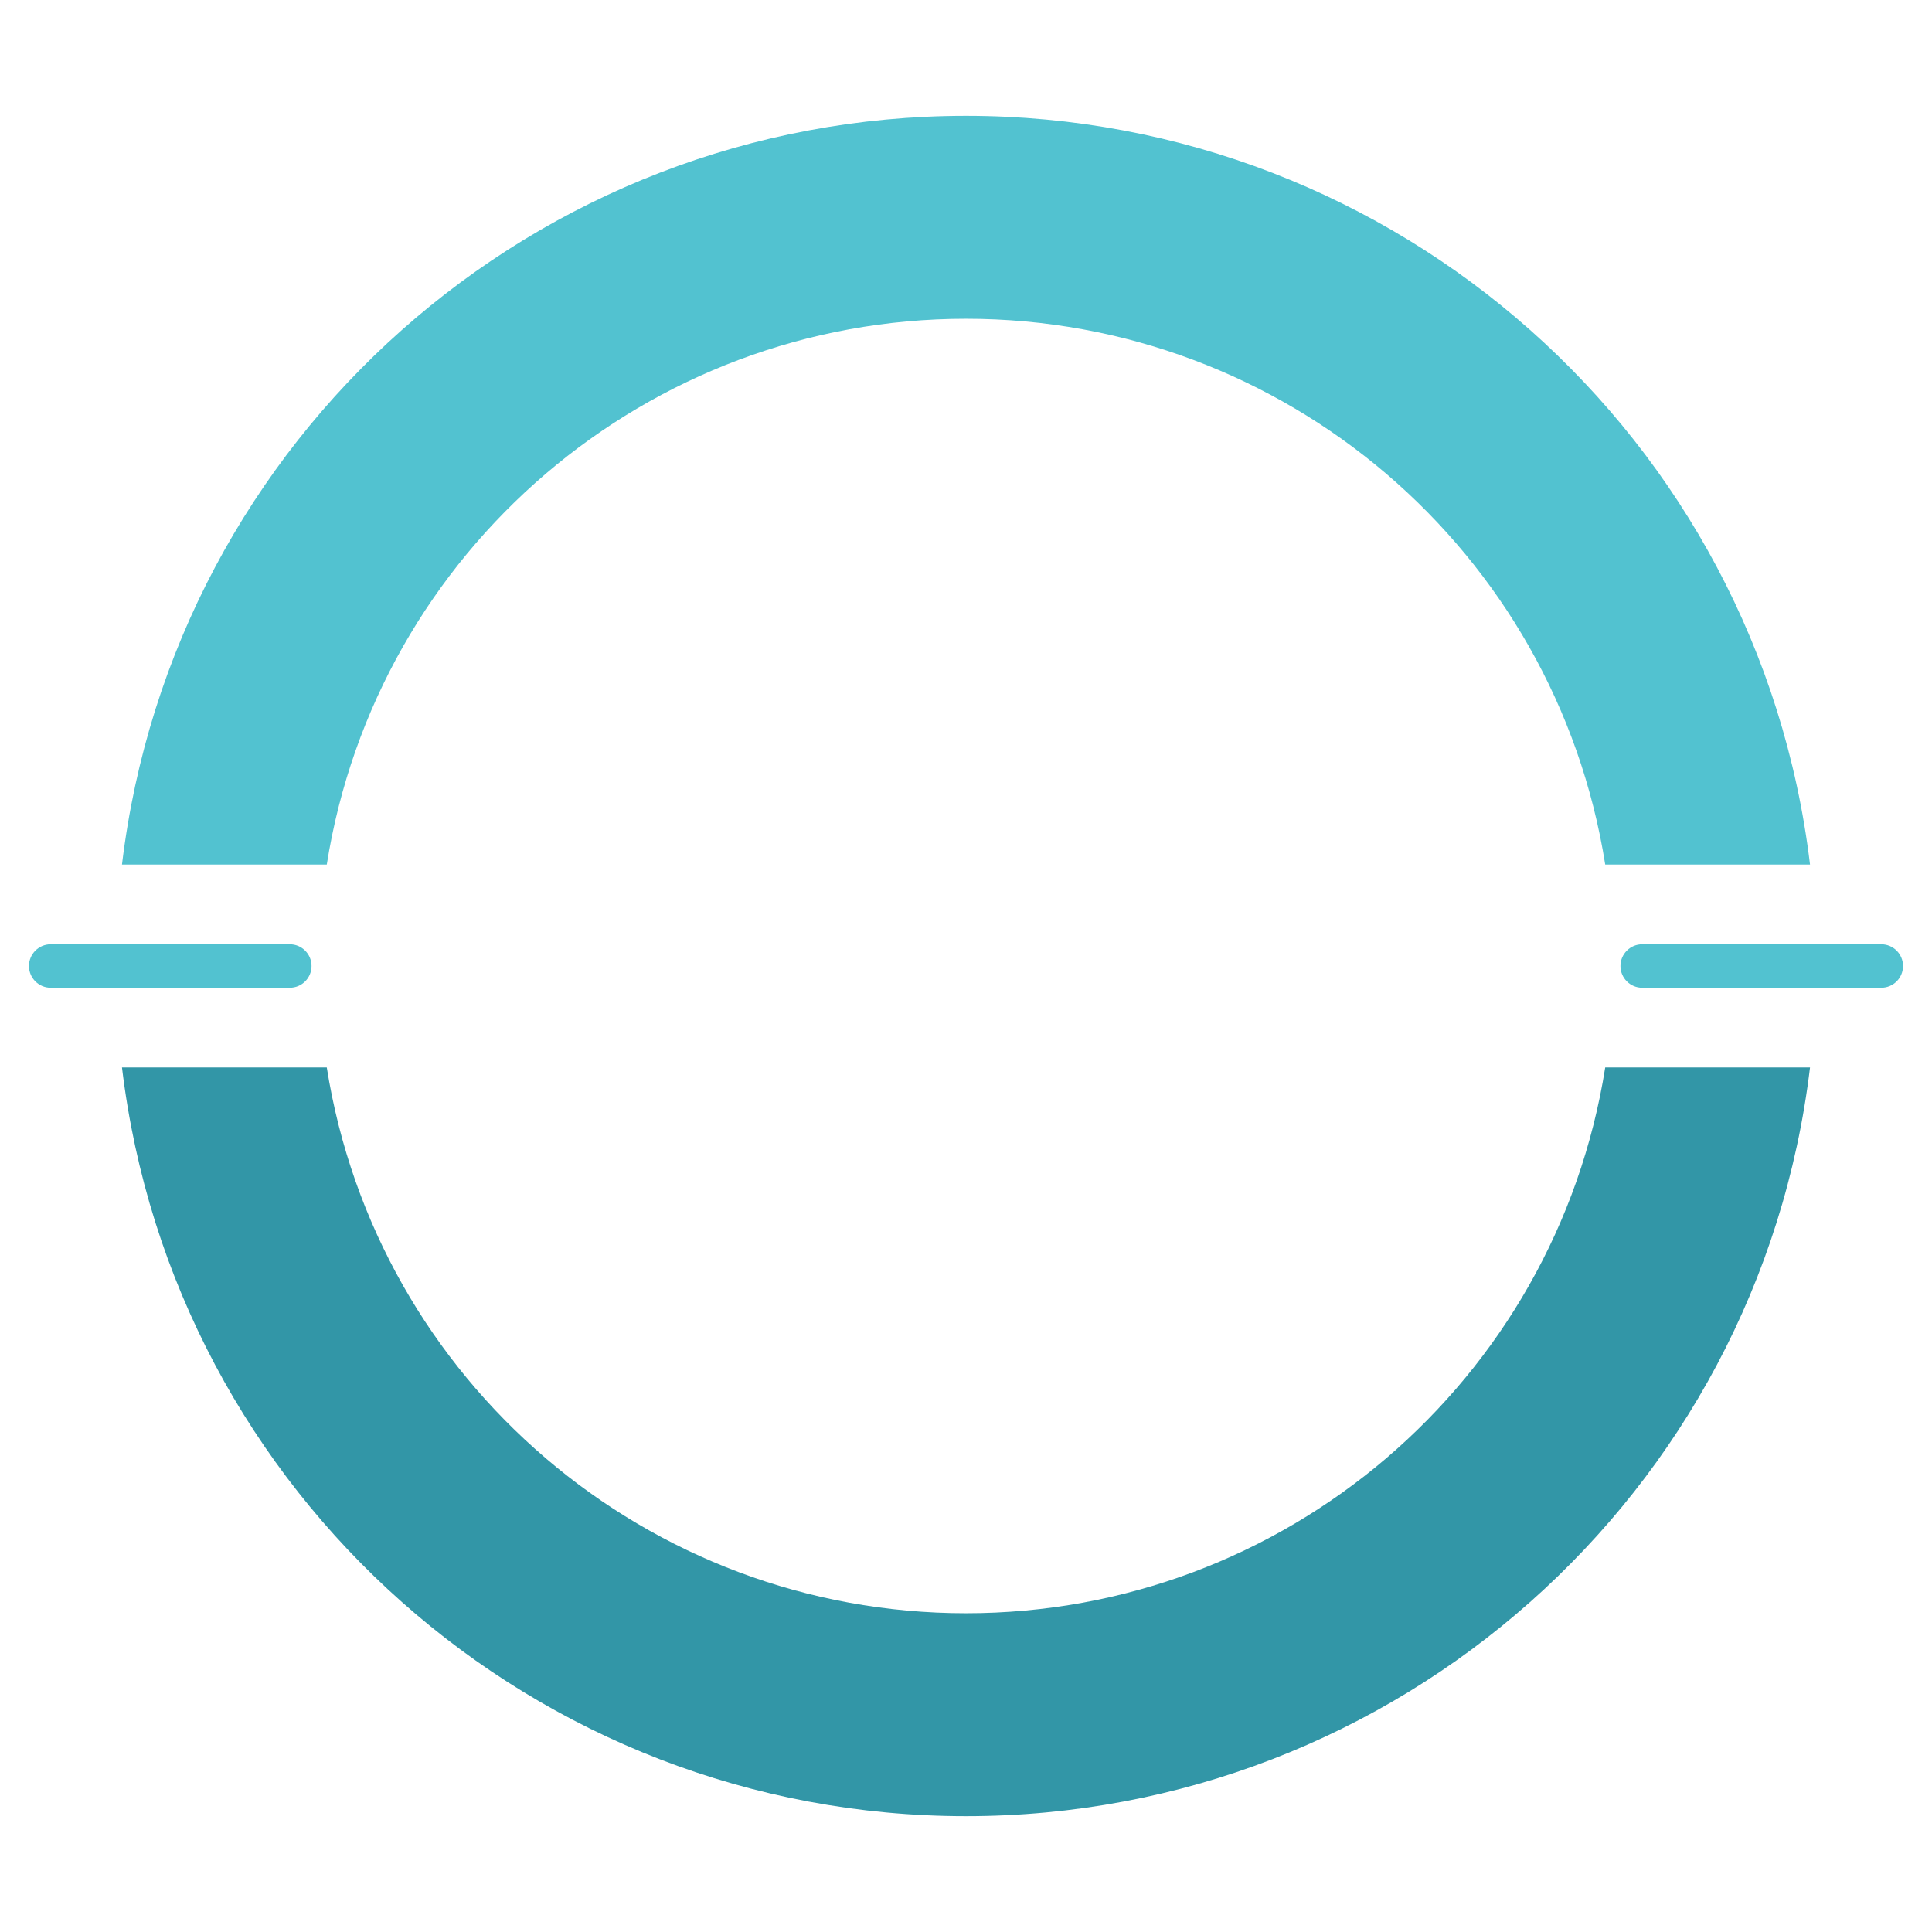
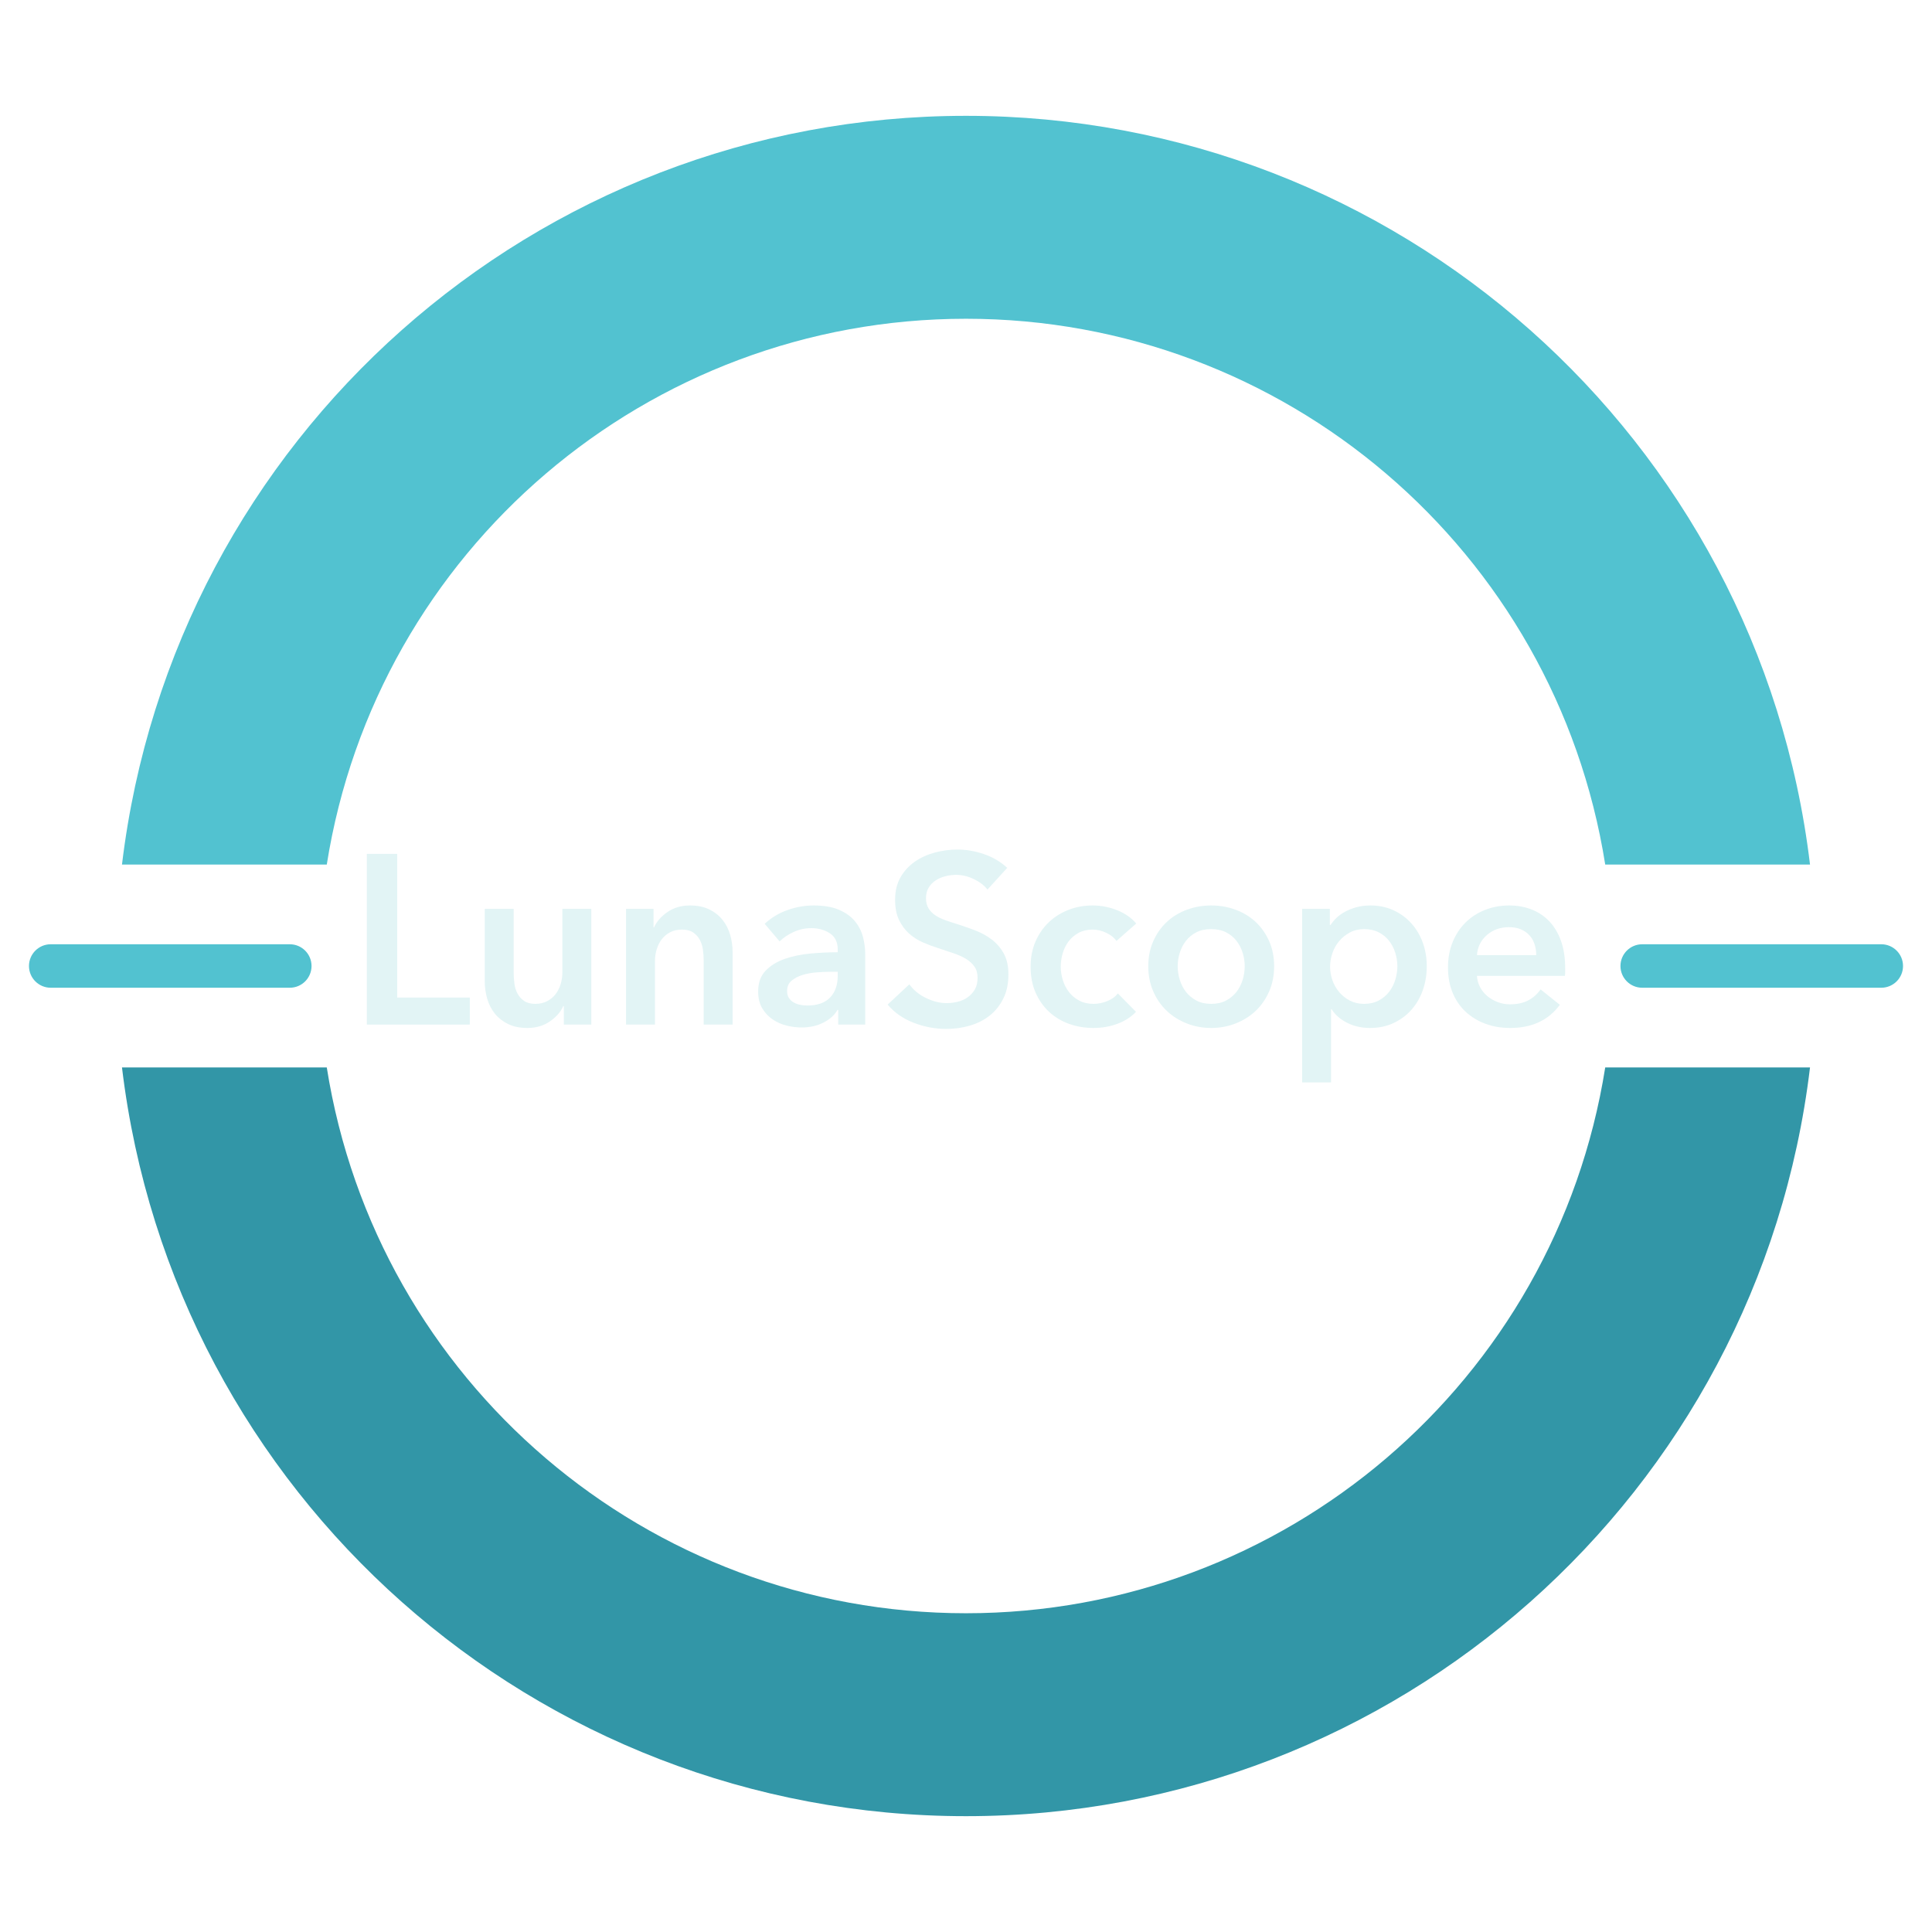
<svg xmlns="http://www.w3.org/2000/svg" width="216" height="216" viewBox="112 112 800 800">
  <path fill="#52C2D0" d="M162.51 470 A352 352 0 0 1 861.49 470 H776.69 A268 268 0 0 0 247.31 470 Z" />
  <path fill="#3296A7" d="M162.51 554 A352 352 0 0 0 861.49 554 H776.69 A268 268 0 0 1 247.31 554 Z" />
  <g fill="#52C2D0">
    <rect x="124" y="503" width="117" height="18" rx="9" />
    <rect x="783" y="503" width="117" height="18" rx="9" />
  </g>
+   <g fill="#E2F4F5" transform="translate(512 512) scale(.96) translate(-512 -785.73)">
+     <path d="M253.56 737.37 L266.66 737.37 L266.66 799.35 L297.97 799.35 L297.97 811.00 L253.56 811.00 Z" />
+     <path d="M350.38 811.00 L338.53 811.00 L338.53 802.99 L338.32 802.99 Q336.66 806.74 332.55 809.60 Q328.44 812.46 322.82 812.46 Q317.94 812.46 314.45 810.74 Q310.97 809.02 308.73 806.22 Q306.50 803.41 305.46 799.77 Q304.42 796.13 304.42 792.28 L304.42 761.08 L316.90 761.08 L316.90 788.74 Q316.90 790.93 317.21 793.32 Q317.52 795.71 318.56 797.64 Q319.60 799.56 321.42 800.81 Q323.24 802.06 326.26 802.06 Q329.17 802.06 331.40 800.86 Q333.64 799.66 335.04 797.79 Q336.45 795.92 337.18 793.48 Q337.90 791.03 337.90 788.54 L337.90 761.08 L350.38 761.08 Z" />
+     <path d="M365.36 761.08 L377.22 761.08 L377.22 769.09 L377.42 769.09 Q379.09 765.34 383.20 762.48 Q387.30 759.62 392.92 759.62 Q397.81 759.62 401.29 761.34 Q404.78 763.06 407.01 765.86 Q409.25 768.67 410.29 772.31 Q411.33 775.95 411.33 779.80 L411.33 811.00 L398.85 811.00 L398.85 783.34 Q398.85 781.15 398.54 778.76 Q398.22 776.37 397.18 774.44 Q396.14 772.52 394.32 771.27 Q392.50 770.02 389.49 770.02 Q386.47 770.02 384.29 771.22 Q382.10 772.42 380.70 774.29 Q379.30 776.16 378.57 778.60 Q377.84 781.05 377.84 783.54 L377.84 811.00 L365.36 811.00 Z" />
+     <path d="M456.88 804.66 L456.57 804.66 Q454.70 807.98 450.54 810.12 Q446.38 812.25 441.07 812.25 Q438.06 812.25 434.78 811.47 Q431.50 810.69 428.75 808.87 Q425.99 807.05 424.17 804.08 Q422.35 801.12 422.35 796.75 Q422.35 791.14 425.52 787.81 Q428.70 784.48 433.69 782.71 Q438.68 780.94 444.76 780.37 Q450.85 779.80 456.67 779.80 L456.67 778.55 Q456.67 773.87 453.29 771.64 Q449.91 769.40 445.23 769.40 Q441.28 769.40 437.64 771.06 Q434.00 772.73 431.61 775.12 L425.16 767.53 Q429.42 763.58 434.99 761.60 Q440.55 759.62 446.27 759.62 Q452.93 759.62 457.24 761.50 Q461.56 763.37 464.06 766.38 Q466.55 769.40 467.54 773.14 Q468.53 776.89 468.53 780.63 L468.53 811.00 L456.88 811.00 Z M456.67 788.22 L453.86 788.22 Q450.85 788.22 447.52 788.48 Q444.19 788.74 441.38 789.63 Q438.58 790.51 436.70 792.12 Q434.83 793.74 434.83 796.54 Q434.83 798.31 435.61 799.51 Q436.39 800.70 437.64 801.43 Q438.89 802.16 440.45 802.47 Q442.01 802.78 443.57 802.78 Q450.02 802.78 453.34 799.35 Q456.67 795.92 456.67 789.99 Z" />
+     <path d="M521.26 752.76 Q519.18 750.06 515.38 748.24 Q511.58 746.42 507.74 746.42 Q505.45 746.42 503.16 746.99 Q500.87 747.56 499.00 748.76 Q497.13 749.95 495.93 751.88 Q494.74 753.80 494.74 756.50 Q494.74 759.00 495.78 760.77 Q496.82 762.54 498.64 763.78 Q500.46 765.03 503.06 765.97 Q505.66 766.90 508.78 767.84 Q512.31 768.98 516.11 770.44 Q519.90 771.90 523.08 774.29 Q526.25 776.68 528.28 780.32 Q530.30 783.96 530.30 789.37 Q530.30 795.30 528.12 799.72 Q525.94 804.14 522.30 807.05 Q518.66 809.96 513.77 811.42 Q508.88 812.87 503.47 812.87 Q496.30 812.87 489.43 810.22 Q482.57 807.57 478.20 802.37 L487.56 793.63 Q490.26 797.38 494.79 799.56 Q499.31 801.74 503.68 801.74 Q505.97 801.74 508.36 801.17 Q510.75 800.60 512.68 799.25 Q514.60 797.90 515.80 795.87 Q516.99 793.84 516.99 790.82 Q516.99 787.91 515.64 785.99 Q514.29 784.06 512.00 782.66 Q509.71 781.26 506.59 780.22 Q503.47 779.18 500.04 778.03 Q496.71 776.99 493.38 775.54 Q490.06 774.08 487.40 771.69 Q484.75 769.30 483.09 765.81 Q481.42 762.33 481.42 757.13 Q481.42 751.51 483.76 747.46 Q486.10 743.40 489.90 740.75 Q493.70 738.10 498.53 736.80 Q503.37 735.50 508.36 735.50 Q513.98 735.50 519.75 737.47 Q525.52 739.45 529.78 743.40 Z" />
+     <path d="M576.90 774.91 Q575.44 772.83 572.53 771.43 Q569.62 770.02 566.60 770.02 Q563.17 770.02 560.57 771.43 Q557.97 772.83 556.25 775.12 Q554.54 777.41 553.70 780.27 Q552.87 783.13 552.87 786.04 Q552.87 788.95 553.76 791.81 Q554.64 794.67 556.41 796.96 Q558.18 799.25 560.83 800.65 Q563.48 802.06 567.02 802.06 Q569.93 802.06 572.84 800.91 Q575.75 799.77 577.52 797.58 L585.32 805.49 Q582.20 808.82 577.36 810.64 Q572.53 812.46 566.91 812.46 Q561.40 812.46 556.46 810.69 Q551.52 808.92 547.83 805.49 Q544.14 802.06 542.00 797.17 Q539.87 792.28 539.87 786.04 Q539.87 780.01 542.00 775.12 Q544.14 770.23 547.78 766.80 Q551.42 763.37 556.25 761.50 Q561.09 759.62 566.60 759.62 Q572.11 759.62 577.26 761.70 Q582.41 763.78 585.42 767.42 Z" />
+     <path d="M590.62 785.83 Q590.62 779.90 592.76 775.07 Q594.89 770.23 598.53 766.80 Q602.17 763.37 607.16 761.50 Q612.15 759.62 617.77 759.62 Q623.38 759.62 628.38 761.50 Q633.37 763.37 637.01 766.80 Q640.65 770.23 642.78 775.07 Q644.91 779.90 644.91 785.83 Q644.91 791.76 642.78 796.65 Q640.65 801.54 637.01 805.02 Q633.37 808.50 628.38 810.48 Q623.38 812.46 617.77 812.46 Q612.15 812.46 607.16 810.48 Q602.17 808.50 598.53 805.02 Q594.89 801.54 592.76 796.65 Q590.62 791.76 590.62 785.83 Z M603.31 785.83 Q603.31 788.74 604.20 791.66 Q605.08 794.57 606.85 796.86 Q608.62 799.14 611.32 800.60 Q614.02 802.06 617.77 802.06 Q621.51 802.06 624.22 800.60 Q626.92 799.14 628.69 796.86 Q630.46 794.57 631.34 791.66 Q632.22 788.74 632.22 785.83 Q632.22 782.92 631.34 780.06 Q630.46 777.20 628.69 774.91 Q626.92 772.62 624.22 771.22 Q621.51 769.82 617.77 769.82 Q614.02 769.82 611.32 771.22 Q608.62 772.62 606.85 774.91 Q605.08 777.20 604.20 780.06 Q603.31 782.92 603.31 785.83 Z" />
+     <path d="M668.94 761.08 L668.94 768.05 L669.25 768.05 Q670.18 766.59 671.69 765.08 Q673.20 763.58 675.38 762.38 Q677.57 761.18 680.32 760.40 Q683.08 759.62 686.51 759.62 Q691.82 759.62 696.29 761.65 Q700.76 763.68 703.98 767.22 Q707.21 770.75 708.98 775.54 Q710.74 780.32 710.74 785.83 Q710.74 791.34 709.03 796.18 Q707.31 801.02 704.14 804.60 Q700.97 808.19 696.44 810.32 Q691.92 812.46 686.20 812.46 Q680.90 812.46 676.48 810.27 Q672.06 808.09 669.66 804.34 L669.46 804.34 L669.46 835.96 L656.98 835.96 L656.98 761.08 Z M698.06 785.83 Q698.06 782.92 697.17 780.06 Q696.29 777.20 694.52 774.91 Q692.75 772.62 690.05 771.22 Q687.34 769.82 683.70 769.82 Q680.27 769.82 677.57 771.27 Q674.86 772.73 672.94 775.02 Q671.02 777.30 670.03 780.22 Q669.04 783.13 669.04 786.04 Q669.04 788.95 670.03 791.81 Q671.02 794.67 672.94 796.96 Q674.86 799.25 677.57 800.65 Q680.27 802.06 683.70 802.06 Q687.34 802.06 690.05 800.60 Q692.75 799.14 694.52 796.86 Q696.29 794.57 697.17 791.66 Q698.06 788.74 698.06 785.83 Z" />
+     <path d="M757.96 781.05 Q757.96 778.66 757.28 776.47 Q756.61 774.29 755.15 772.62 Q753.70 770.96 751.46 769.97 Q749.22 768.98 746.21 768.98 Q740.59 768.98 736.69 772.36 Q732.79 775.74 732.38 781.05 Z M770.44 786.66 Q770.44 787.50 770.44 788.33 Q770.44 789.16 770.34 789.99 L732.38 789.99 Q732.58 792.70 733.78 794.93 Q734.98 797.17 736.95 798.78 Q738.93 800.39 741.42 801.33 Q743.92 802.26 746.62 802.26 Q751.30 802.26 754.53 800.55 Q757.75 798.83 759.83 795.82 L768.15 802.47 Q760.77 812.46 746.73 812.46 Q740.90 812.46 736.02 810.64 Q731.13 808.82 727.54 805.49 Q723.95 802.16 721.92 797.32 Q719.90 792.49 719.90 786.35 Q719.90 780.32 721.92 775.38 Q723.95 770.44 727.49 766.96 Q731.02 763.47 735.86 761.55 Q740.70 759.62 746.31 759.62 Q751.51 759.62 755.93 761.34 Q760.35 763.06 763.58 766.44 Q766.80 769.82 768.62 774.86 Q770.44 779.90 770.44 786.66 Z" />
+   </g>
</svg>
